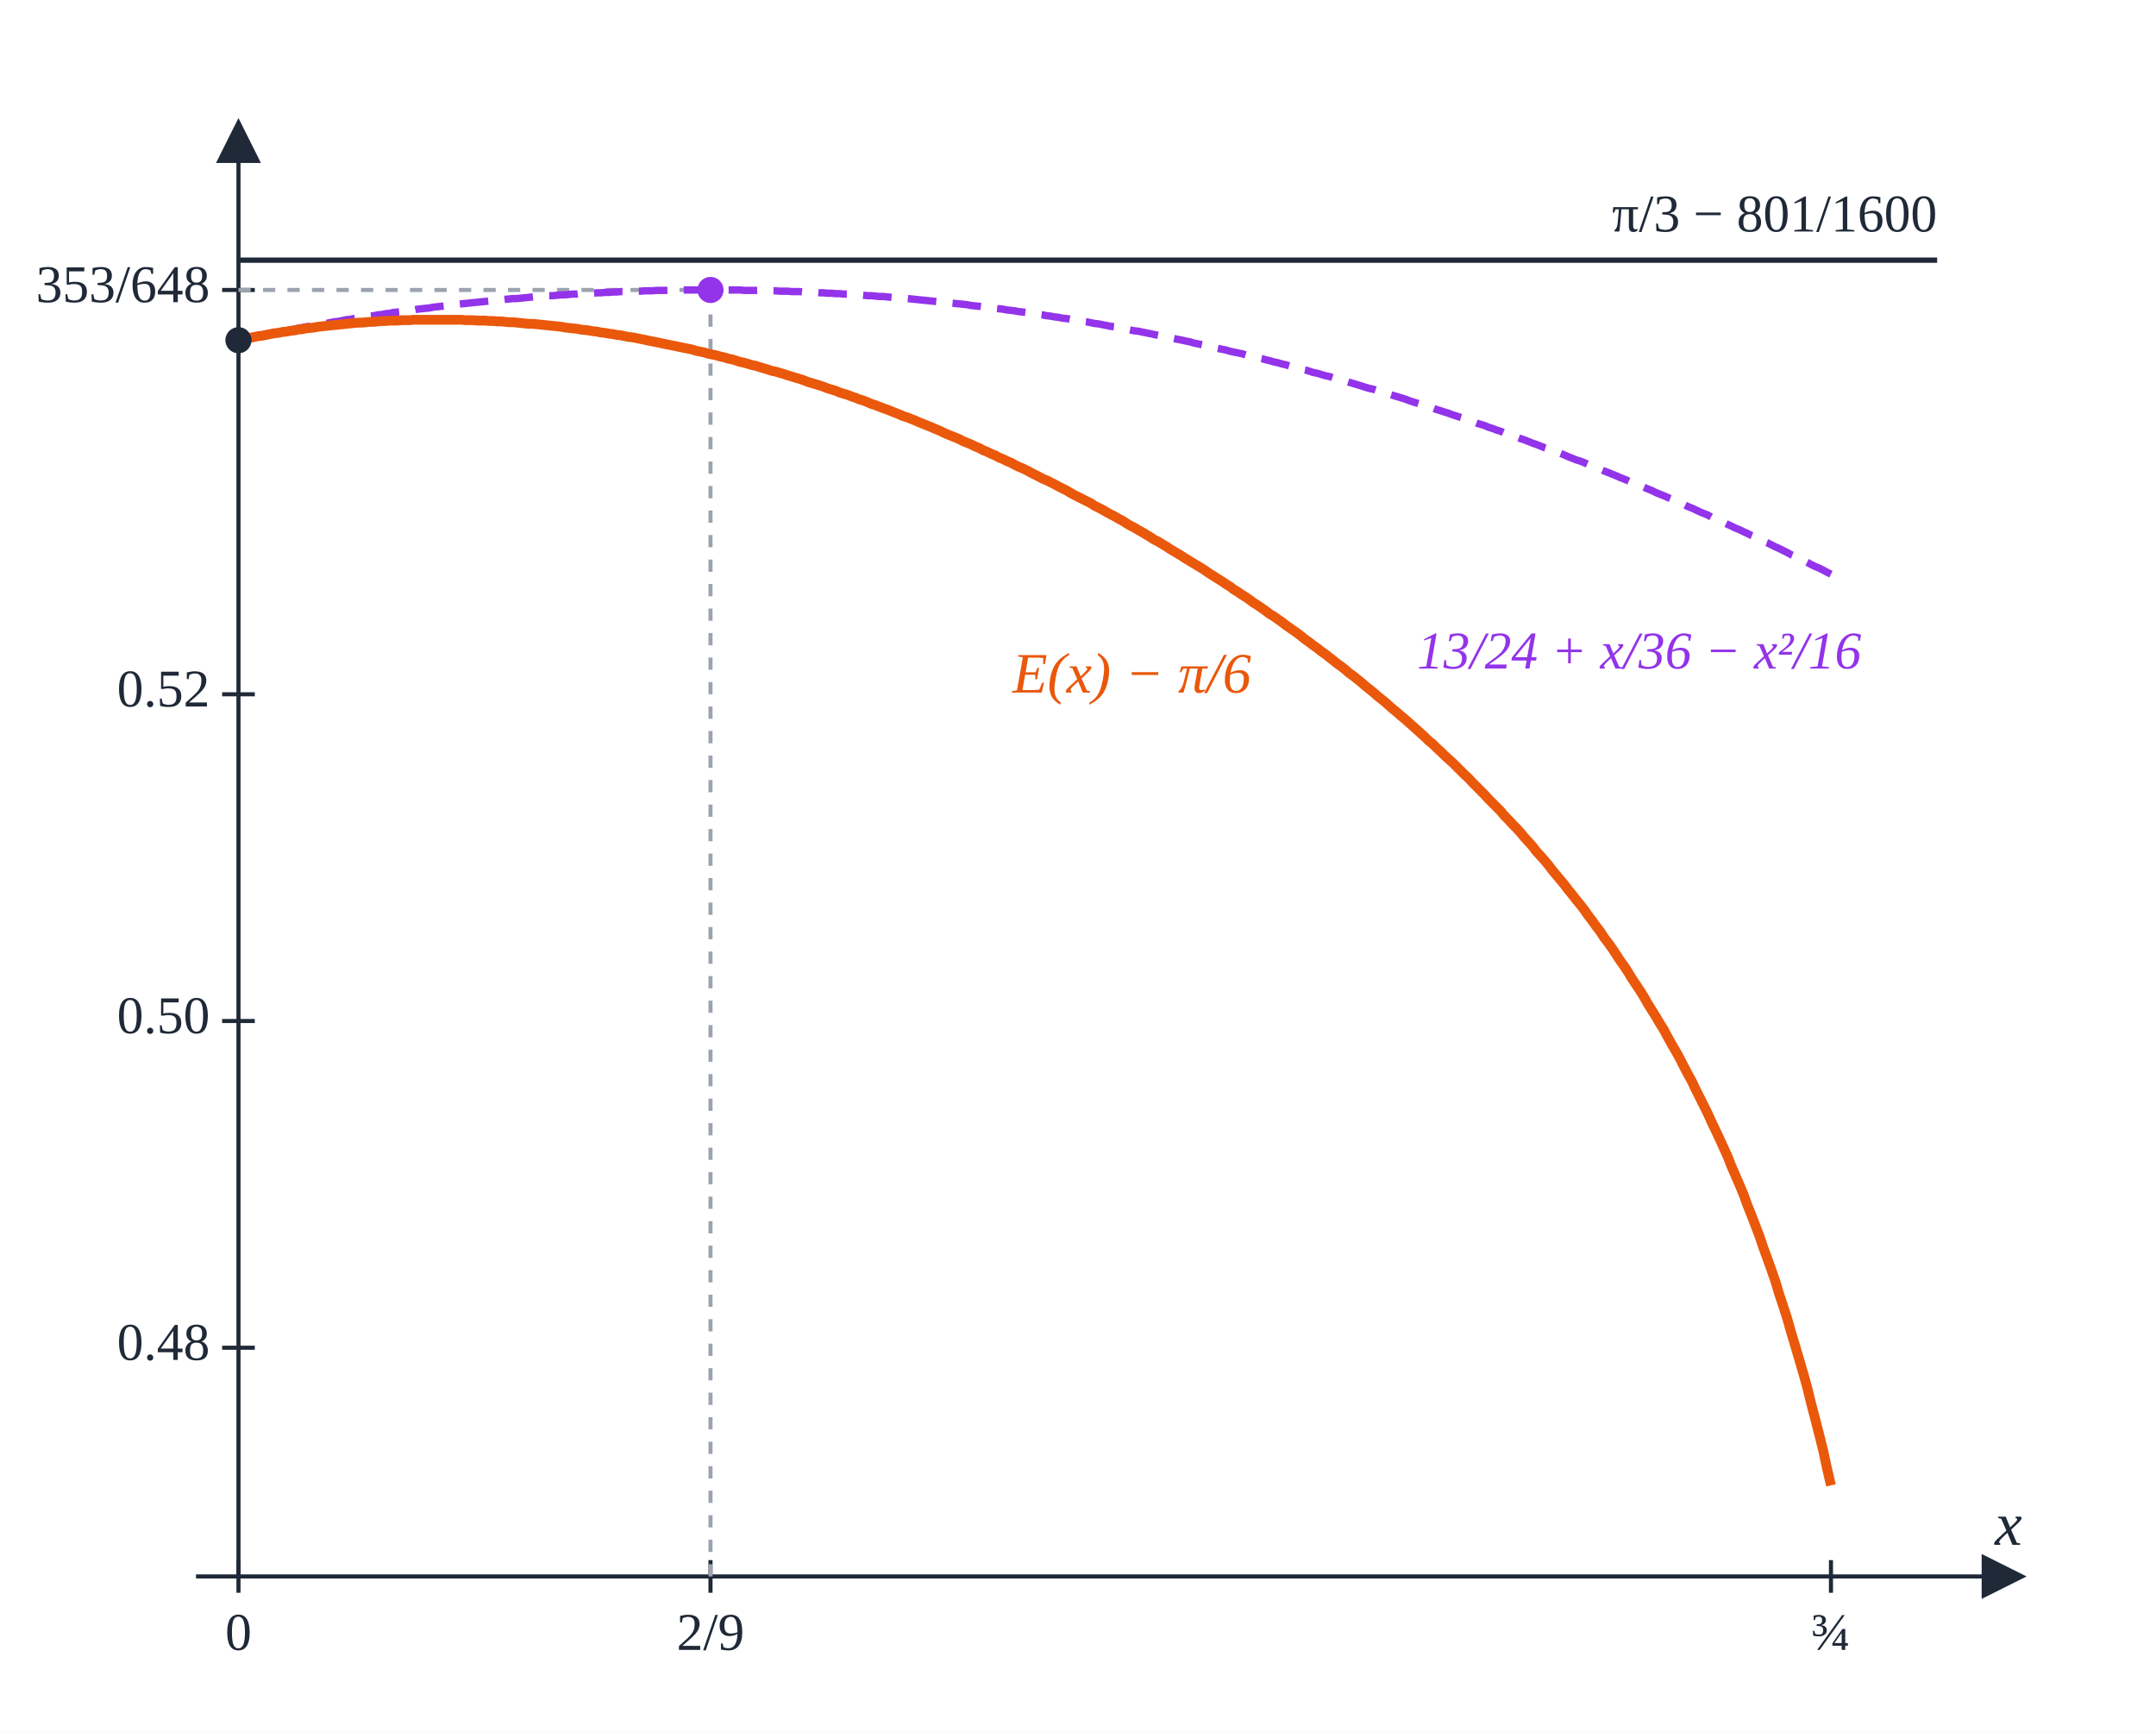
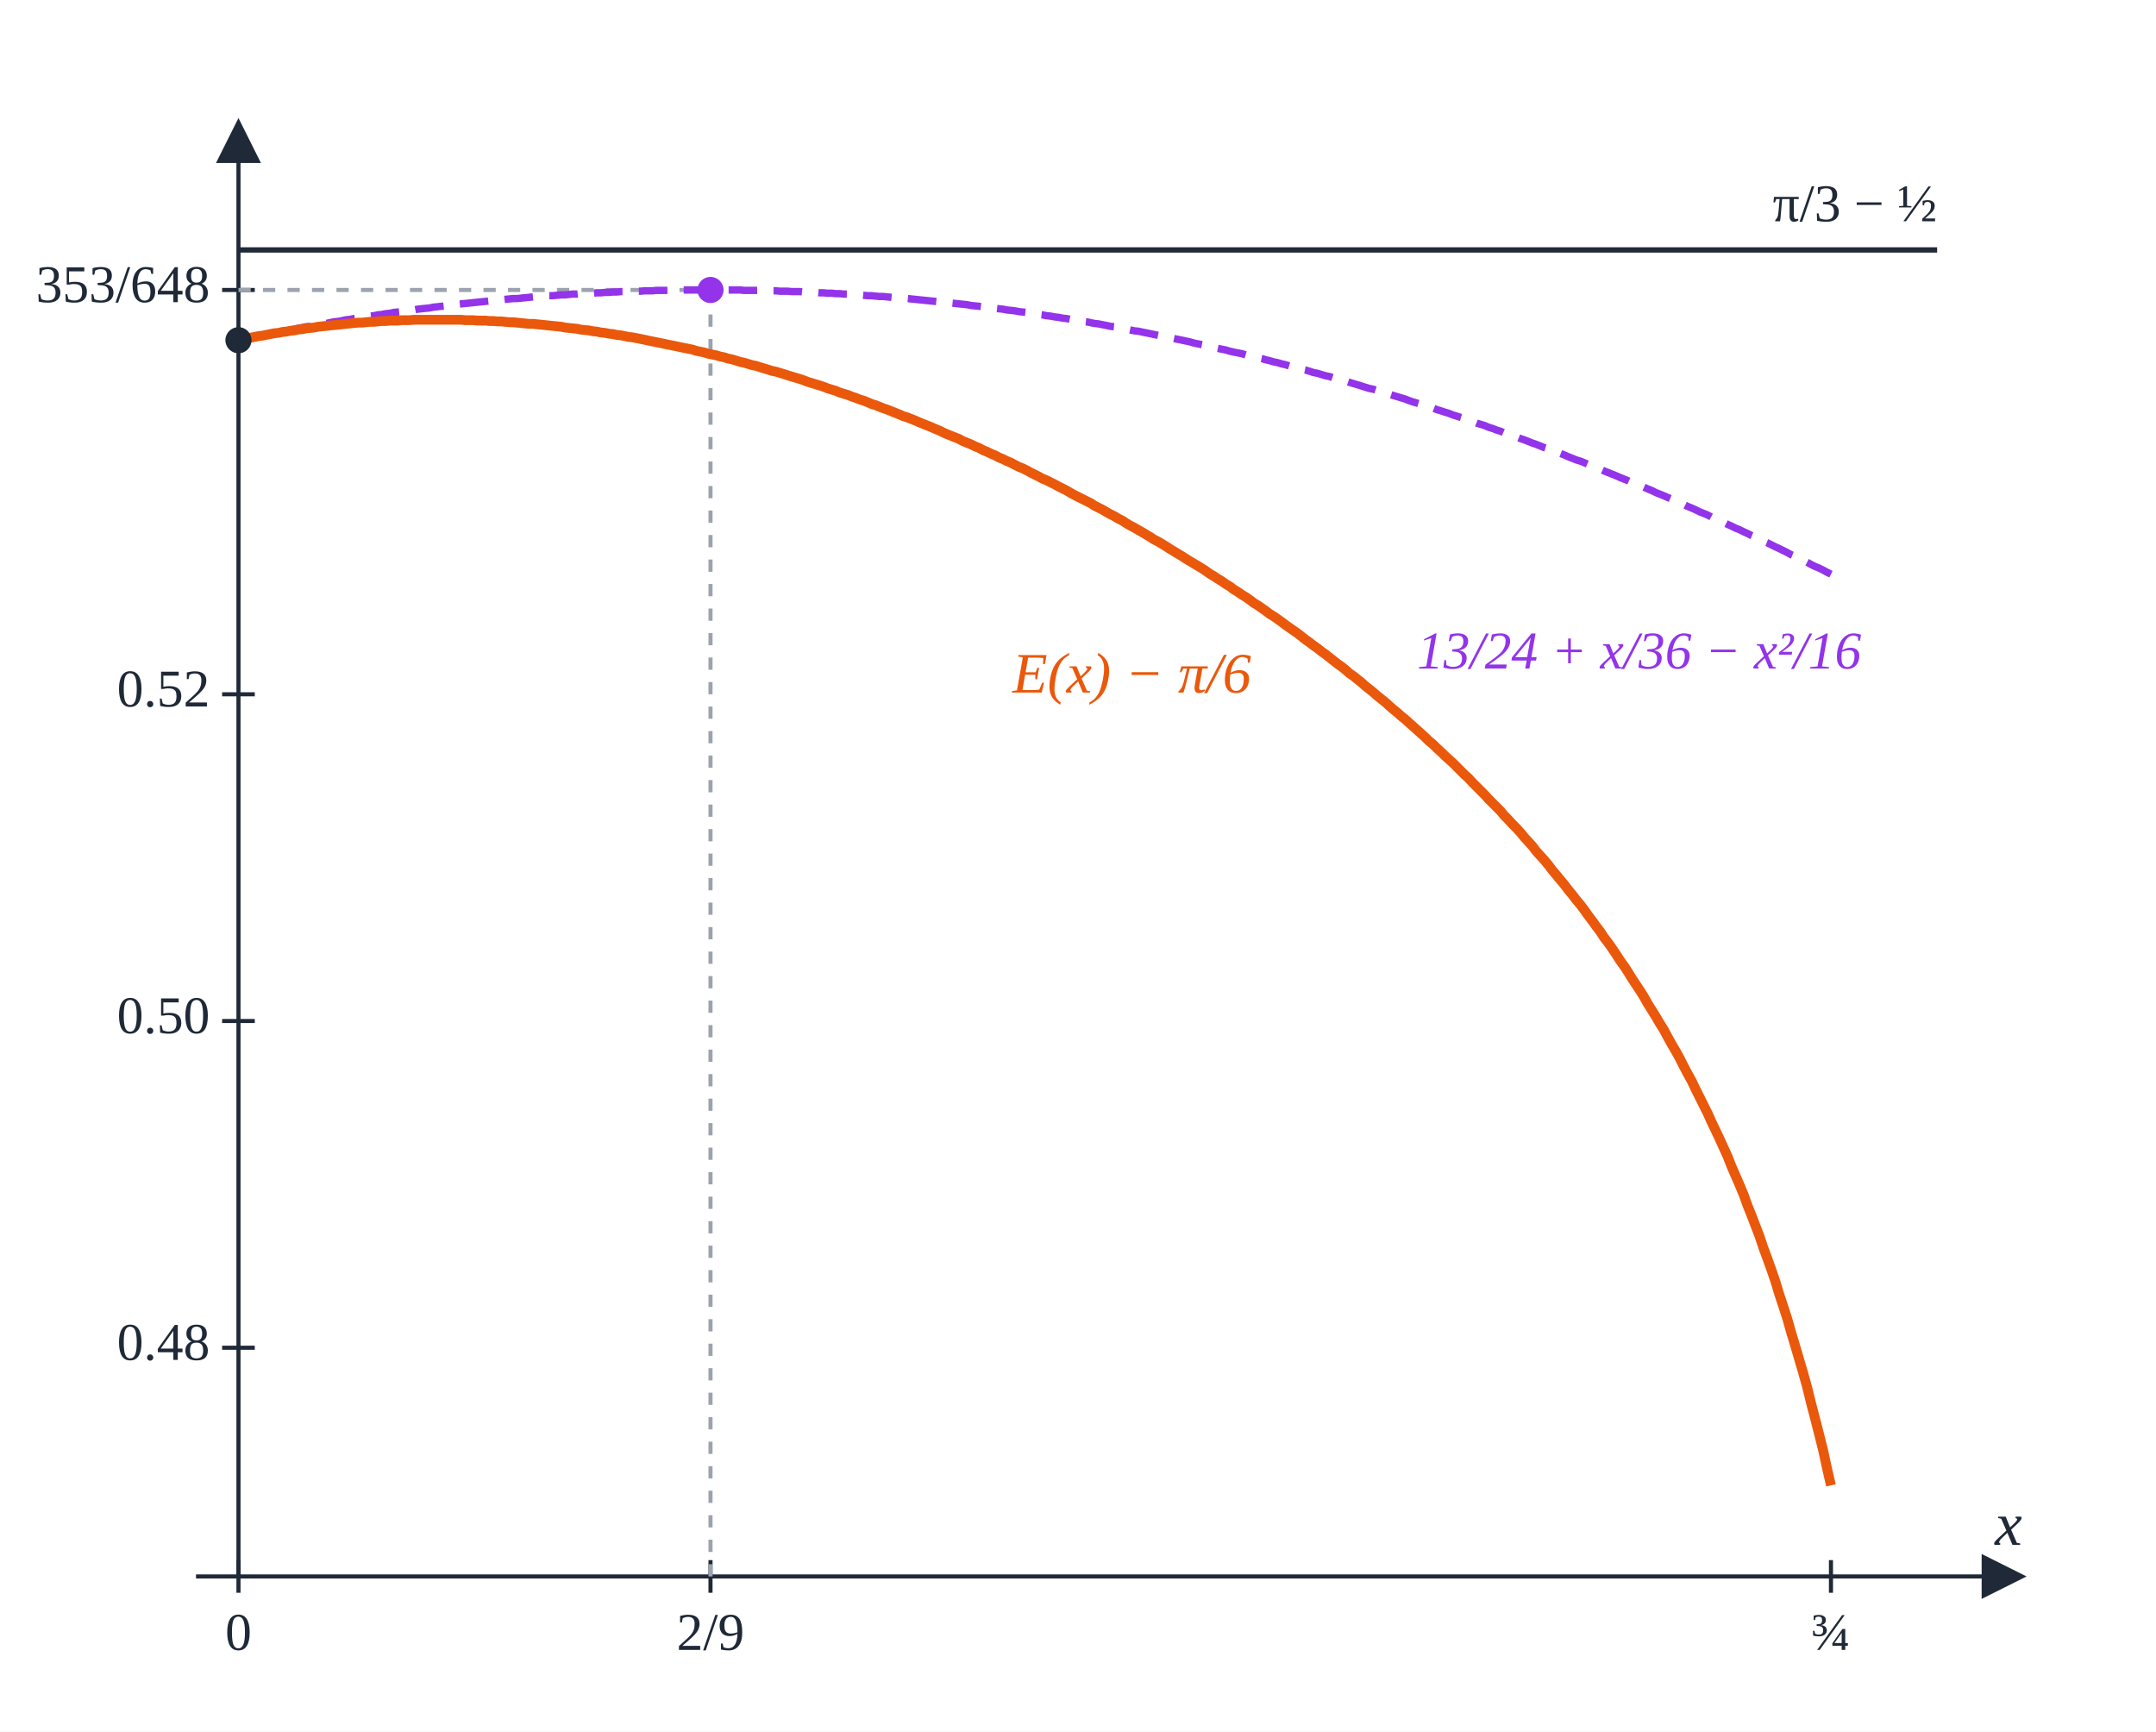
- <svg xmlns="http://www.w3.org/2000/svg" width="528" height="424" viewBox="0 0 528 424" role="img" aria-label="The envelope minus pi/6 on [0, 3/4] below the parabola 13/24 + x/36 - x squared/16, which has the same value and slope at 0 and is highest, at 353/648, at x = 2/9; the level pi/3 - 801/1600 lies above both">
+ <svg xmlns="http://www.w3.org/2000/svg" width="528" height="424" viewBox="0 0 528 424" role="img" aria-label="The envelope minus pi/6 on [0, 3/4] below the parabola 13/24 + x/36 - x squared/16, which has the same value and slope at 0 and is highest, at 353/648, at x = 2/9; the level pi/3 - 1/2 lies above both">
  <defs>
    <marker id="arrow" viewBox="0 0 10 10" refX="9" refY="5" markerUnits="userSpaceOnUse" markerWidth="11" markerHeight="11" orient="auto-start-reverse">
      <path d="M 0 0 L 10 5 L 0 10 z" fill="#1f2937" />
    </marker>
  </defs>
  <rect width="100%" height="100%" fill="#ffffff" />
  <line x1="48.0" y1="386.0" x2="495.2" y2="386.0" stroke="#1f2937" stroke-width="1" marker-end="url(#arrow)" />
  <line x1="58.4" y1="390.0" x2="58.4" y2="382.0" stroke="#1f2937" stroke-width="1" />
  <text x="58.4" y="401.0" font-size="13" font-family="Georgia, 'Times New Roman', serif" fill="#1f2937" text-anchor="middle" dominant-baseline="middle">0</text>
  <line x1="448.4" y1="390.0" x2="448.4" y2="382.0" stroke="#1f2937" stroke-width="1" />
  <text x="448.4" y="401.0" font-size="13" font-family="Georgia, 'Times New Roman', serif" fill="#1f2937" text-anchor="middle" dominant-baseline="middle">¾</text>
  <text x="495.2" y="374.0" font-size="15" font-family="Georgia, 'Times New Roman', serif" fill="#1f2937" text-anchor="end" dominant-baseline="middle" font-style="italic">x</text>
  <line x1="174.0" y1="390.0" x2="174.0" y2="382.0" stroke="#1f2937" stroke-width="1" />
  <text x="174.0" y="401.0" font-size="13" font-family="Georgia, 'Times New Roman', serif" fill="#1f2937" text-anchor="middle" dominant-baseline="middle">2/9</text>
  <line x1="58.4" y1="386.0" x2="58.4" y2="30.0" stroke="#1f2937" stroke-width="1" marker-end="url(#arrow)" />
  <line x1="54.4" y1="330.0" x2="62.4" y2="330.0" stroke="#1f2937" stroke-width="1" />
  <text x="51.4" y="330.0" font-size="13" font-family="Georgia, 'Times New Roman', serif" fill="#1f2937" text-anchor="end" dominant-baseline="middle">0.48</text>
  <line x1="54.4" y1="250.0" x2="62.4" y2="250.0" stroke="#1f2937" stroke-width="1" />
  <text x="51.4" y="250.0" font-size="13" font-family="Georgia, 'Times New Roman', serif" fill="#1f2937" text-anchor="end" dominant-baseline="middle">0.50</text>
  <line x1="54.4" y1="170.0" x2="62.4" y2="170.0" stroke="#1f2937" stroke-width="1" />
  <text x="51.4" y="170.0" font-size="13" font-family="Georgia, 'Times New Roman', serif" fill="#1f2937" text-anchor="end" dominant-baseline="middle">0.52</text>
  <line x1="54.4" y1="71.0" x2="62.4" y2="71.0" stroke="#1f2937" stroke-width="1" />
  <text x="51.4" y="71.0" font-size="13" font-family="Georgia, 'Times New Roman', serif" fill="#1f2937" text-anchor="end" dominant-baseline="middle">353/648</text>
-   <line x1="58.4" y1="63.7" x2="474.4" y2="63.7" stroke="#1f2937" stroke-width="1.3" />
-   <text x="474.4" y="53.7" font-size="13" font-family="Georgia, 'Times New Roman', serif" fill="#1f2937" text-anchor="end" dominant-baseline="middle">π/3 − 801/1600</text>
+   <line x1="58.4" y1="61.2" x2="474.4" y2="61.2" stroke="#1f2937" stroke-width="1.3" />
+   <text x="474.4" y="51.2" font-size="13" font-family="Georgia, 'Times New Roman', serif" fill="#1f2937" text-anchor="end" dominant-baseline="middle">π/3 − ½</text>
  <line x1="58.4" y1="71.0" x2="174.0" y2="71.0" stroke="#9ca3af" stroke-width="1" stroke-dasharray="3 3" />
  <line x1="174.0" y1="386.0" x2="174.0" y2="71.0" stroke="#9ca3af" stroke-width="1" stroke-dasharray="3 3" />
  <polyline points="58.4,83.3 59.4,83.1 60.4,82.9 61.3,82.7 62.3,82.5 63.3,82.3 64.2,82.1 65.2,81.9 66.2,81.7 67.2,81.5 68.2,81.3 69.1,81.1 70.1,81.0 71.1,80.8 72.1,80.6 73.0,80.4 74.0,80.2 75.0,80.0 76.0,79.9 76.9,79.7 77.9,79.5 78.9,79.3 79.9,79.2 80.8,79.0 81.8,78.8 82.8,78.7 83.8,78.5 84.7,78.3 85.7,78.2 86.7,78.0 87.7,77.9 88.6,77.7 89.6,77.6 90.6,77.4 91.6,77.3 92.5,77.1 93.5,77.0 94.5,76.8 95.5,76.7 96.4,76.5 97.4,76.4 98.4,76.3 99.4,76.1 100.3,76.0 101.3,75.9 102.3,75.7 103.2,75.6 104.2,75.5 105.2,75.4 106.2,75.2 107.2,75.1 108.1,75.0 109.1,74.9 110.1,74.8 111.1,74.6 112.0,74.5 113.0,74.4 114.0,74.3 115.0,74.2 115.9,74.1 116.9,74.0 117.9,73.9 118.9,73.8 119.8,73.7 120.8,73.6 121.8,73.5 122.8,73.4 123.7,73.3 124.7,73.2 125.7,73.1 126.7,73.1 127.6,73.0 128.6,72.9 129.6,72.8 130.6,72.7 131.5,72.7 132.5,72.6 133.5,72.5 134.4,72.4 135.4,72.4 136.4,72.3 137.4,72.2 138.4,72.2 139.3,72.1 140.3,72.0 141.3,72.0 142.2,71.9 143.2,71.9 144.2,71.8 145.2,71.8 146.2,71.7 147.1,71.7 148.1,71.6 149.1,71.6 150.1,71.5 151.0,71.5 152.0,71.4 153.0,71.4 153.9,71.4 154.9,71.3 155.9,71.3 156.9,71.3 157.9,71.2 158.8,71.2 159.8,71.2 160.8,71.1 161.8,71.1 162.7,71.1 163.7,71.1 164.7,71.1 165.7,71.1 166.6,71.0 167.6,71.0 168.6,71.0 169.6,71.0 170.5,71.0 171.5,71.0 172.5,71.0 173.4,71.0 174.4,71.0 175.4,71.0 176.4,71.0 177.4,71.0 178.3,71.0 179.3,71.0 180.3,71.0 181.2,71.0 182.2,71.1 183.2,71.1 184.2,71.1 185.2,71.1 186.1,71.1 187.1,71.1 188.1,71.2 189.0,71.2 190.0,71.2 191.0,71.3 192.0,71.3 192.9,71.3 193.9,71.4 194.9,71.4 195.9,71.4 196.8,71.5 197.8,71.5 198.8,71.6 199.8,71.6 200.8,71.7 201.7,71.7 202.7,71.8 203.7,71.8 204.7,71.9 205.6,71.9 206.6,72.0 207.6,72.0 208.6,72.1 209.5,72.2 210.5,72.2 211.5,72.3 212.5,72.4 213.4,72.4 214.4,72.5 215.4,72.6 216.4,72.6 217.3,72.7 218.3,72.8 219.3,72.9 220.3,73.0 221.2,73.1 222.2,73.1 223.2,73.2 224.2,73.3 225.1,73.4 226.1,73.5 227.1,73.6 228.1,73.7 229.0,73.8 230.0,73.9 231.0,74.0 231.9,74.1 232.9,74.2 233.9,74.3 234.9,74.4 235.8,74.5 236.8,74.6 237.8,74.8 238.8,74.9 239.8,75.0 240.7,75.1 241.7,75.2 242.7,75.4 243.7,75.5 244.6,75.6 245.6,75.7 246.6,75.9 247.6,76.0 248.5,76.1 249.5,76.3 250.5,76.4 251.5,76.5 252.4,76.7 253.4,76.8 254.4,77.0 255.3,77.1 256.3,77.3 257.3,77.4 258.3,77.6 259.2,77.7 260.2,77.9 261.2,78.0 262.2,78.2 263.1,78.3 264.1,78.5 265.1,78.7 266.1,78.8 267.1,79.0 268.0,79.2 269.0,79.3 270.0,79.5 271.0,79.7 271.9,79.9 272.9,80.0 273.9,80.2 274.9,80.4 275.8,80.6 276.8,80.8 277.8,81.0 278.8,81.1 279.7,81.3 280.7,81.5 281.7,81.7 282.6,81.9 283.6,82.1 284.6,82.3 285.6,82.5 286.5,82.7 287.5,82.9 288.5,83.1 289.5,83.3 290.4,83.5 291.4,83.7 292.4,84.0 293.4,84.2 294.4,84.4 295.3,84.6 296.3,84.8 297.3,85.0 298.2,85.3 299.2,85.5 300.2,85.7 301.2,86.0 302.1,86.2 303.1,86.4 304.1,86.6 305.1,86.9 306.1,87.1 307.0,87.4 308.0,87.6 309.0,87.8 310.0,88.1 310.9,88.3 311.9,88.6 312.9,88.8 313.9,89.1 314.8,89.3 315.8,89.6 316.8,89.8 317.8,90.1 318.7,90.4 319.7,90.6 320.7,90.9 321.6,91.2 322.6,91.4 323.6,91.7 324.6,92.0 325.6,92.2 326.5,92.5 327.5,92.8 328.5,93.1 329.5,93.3 330.4,93.6 331.4,93.9 332.4,94.2 333.4,94.5 334.3,94.8 335.3,95.1 336.3,95.3 337.2,95.6 338.2,95.9 339.2,96.2 340.2,96.5 341.1,96.8 342.1,97.1 343.1,97.4 344.1,97.7 345.1,98.1 346.0,98.4 347.0,98.7 348.0,99.0 349.0,99.3 349.9,99.6 350.9,99.9 351.9,100.3 352.9,100.6 353.8,100.9 354.8,101.2 355.8,101.6 356.8,101.9 357.7,102.2 358.7,102.5 359.7,102.9 360.6,103.2 361.6,103.6 362.6,103.9 363.6,104.2 364.5,104.6 365.5,104.9 366.5,105.3 367.5,105.6 368.4,106.0 369.4,106.3 370.4,106.7 371.4,107.0 372.4,107.4 373.3,107.7 374.3,108.1 375.3,108.5 376.2,108.8 377.2,109.2 378.2,109.6 379.2,109.9 380.1,110.3 381.1,110.7 382.1,111.0 383.1,111.4 384.0,111.8 385.0,112.2 386.0,112.6 387.0,112.9 388.0,113.3 388.9,113.7 389.9,114.1 390.9,114.5 391.9,114.9 392.8,115.3 393.8,115.7 394.8,116.1 395.8,116.5 396.7,116.9 397.7,117.3 398.7,117.7 399.6,118.1 400.6,118.5 401.6,118.9 402.6,119.3 403.5,119.7 404.5,120.1 405.5,120.6 406.5,121.0 407.5,121.4 408.4,121.8 409.4,122.2 410.4,122.7 411.4,123.1 412.3,123.5 413.3,124.0 414.3,124.4 415.2,124.8 416.2,125.3 417.2,125.7 418.2,126.1 419.1,126.6 420.1,127.0 421.1,127.5 422.1,127.9 423.1,128.4 424.0,128.8 425.0,129.3 426.0,129.7 427.0,130.2 427.9,130.6 428.9,131.1 429.9,131.5 430.9,132.0 431.8,132.5 432.8,132.9 433.8,133.4 434.8,133.9 435.7,134.3 436.7,134.8 437.7,135.3 438.6,135.8 439.6,136.2 440.6,136.7 441.6,137.2 442.6,137.7 443.5,138.2 444.5,138.7 445.5,139.1 446.5,139.6 447.4,140.1 448.4,140.6" fill="none" stroke="#9333ea" stroke-width="1.8" stroke-linejoin="round" stroke-dasharray="7 4" />
  <polyline points="58.4,83.3 59.4,83.1 60.4,82.9 61.3,82.7 62.3,82.5 63.3,82.3 64.2,82.2 65.2,82.0 66.2,81.8 67.2,81.6 68.2,81.5 69.1,81.3 70.1,81.2 71.1,81.0 72.1,80.9 73.0,80.7 74.0,80.6 75.0,80.4 76.0,80.3 76.9,80.2 77.9,80.0 78.9,79.9 79.9,79.8 80.8,79.7 81.8,79.6 82.8,79.5 83.8,79.4 84.7,79.3 85.7,79.2 86.7,79.1 87.7,79.0 88.6,79.0 89.6,78.9 90.6,78.8 91.6,78.8 92.5,78.7 93.5,78.6 94.5,78.6 95.5,78.5 96.4,78.5 97.4,78.5 98.4,78.4 99.4,78.4 100.3,78.4 101.3,78.3 102.3,78.3 103.2,78.3 104.2,78.3 105.2,78.3 106.2,78.3 107.2,78.3 108.1,78.3 109.1,78.3 110.1,78.3 111.1,78.3 112.0,78.3 113.0,78.3 114.0,78.4 115.0,78.4 115.9,78.4 116.9,78.5 117.9,78.5 118.9,78.5 119.8,78.6 120.8,78.6 121.8,78.7 122.8,78.7 123.7,78.8 124.7,78.9 125.7,78.9 126.7,79.0 127.6,79.1 128.6,79.2 129.6,79.3 130.6,79.3 131.5,79.4 132.5,79.5 133.5,79.6 134.4,79.7 135.4,79.8 136.4,79.9 137.4,80.0 138.4,80.2 139.3,80.3 140.3,80.4 141.3,80.5 142.2,80.7 143.2,80.8 144.2,80.9 145.2,81.1 146.2,81.2 147.1,81.4 148.1,81.5 149.1,81.7 150.1,81.8 151.0,82.0 152.0,82.1 153.0,82.3 153.9,82.5 154.9,82.6 155.9,82.8 156.9,83.0 157.9,83.2 158.8,83.4 159.8,83.6 160.8,83.8 161.8,84.0 162.7,84.2 163.7,84.4 164.7,84.6 165.7,84.8 166.6,85.0 167.6,85.2 168.6,85.4 169.6,85.6 170.5,85.9 171.5,86.1 172.5,86.3 173.4,86.6 174.4,86.8 175.4,87.0 176.4,87.3 177.4,87.5 178.3,87.8 179.3,88.0 180.3,88.3 181.2,88.6 182.2,88.8 183.2,89.1 184.2,89.4 185.2,89.6 186.1,89.9 187.1,90.2 188.1,90.5 189.0,90.8 190.0,91.0 191.0,91.3 192.0,91.6 192.9,91.9 193.9,92.2 194.9,92.5 195.9,92.8 196.8,93.1 197.8,93.5 198.8,93.8 199.8,94.1 200.8,94.4 201.7,94.7 202.7,95.1 203.7,95.4 204.7,95.7 205.6,96.1 206.6,96.4 207.6,96.7 208.6,97.1 209.5,97.4 210.5,97.8 211.5,98.1 212.5,98.5 213.4,98.9 214.4,99.2 215.4,99.6 216.4,100.0 217.3,100.3 218.3,100.7 219.3,101.1 220.3,101.5 221.2,101.9 222.2,102.2 223.2,102.6 224.2,103.0 225.1,103.4 226.1,103.8 227.1,104.2 228.1,104.6 229.0,105.0 230.0,105.4 231.0,105.9 231.9,106.3 232.9,106.7 233.9,107.1 234.9,107.5 235.8,108.0 236.8,108.4 237.8,108.8 238.8,109.3 239.8,109.7 240.7,110.2 241.7,110.6 242.7,111.1 243.7,111.5 244.6,112.0 245.6,112.4 246.6,112.9 247.6,113.3 248.5,113.8 249.5,114.3 250.5,114.7 251.5,115.2 252.4,115.7 253.4,116.2 254.4,116.7 255.3,117.2 256.3,117.6 257.3,118.1 258.3,118.6 259.2,119.1 260.2,119.6 261.2,120.1 262.2,120.7 263.1,121.2 264.1,121.7 265.1,122.2 266.1,122.7 267.1,123.2 268.0,123.8 269.0,124.3 270.0,124.8 271.0,125.4 271.9,125.9 272.9,126.4 273.9,127.0 274.9,127.5 275.8,128.1 276.8,128.7 277.8,129.2 278.8,129.8 279.7,130.3 280.7,130.9 281.7,131.5 282.6,132.1 283.6,132.6 284.6,133.2 285.6,133.8 286.5,134.4 287.5,135.0 288.5,135.6 289.5,136.2 290.4,136.8 291.4,137.4 292.4,138.0 293.4,138.6 294.4,139.2 295.3,139.8 296.3,140.5 297.3,141.1 298.2,141.7 299.2,142.3 300.2,143.0 301.2,143.6 302.1,144.3 303.1,144.9 304.1,145.6 305.1,146.2 306.1,146.9 307.0,147.6 308.0,148.2 309.0,148.9 310.0,149.6 310.9,150.3 311.9,150.9 312.9,151.6 313.9,152.3 314.8,153.0 315.8,153.7 316.8,154.4 317.8,155.1 318.7,155.8 319.7,156.6 320.7,157.3 321.6,158.0 322.6,158.7 323.6,159.5 324.6,160.2 325.6,161.0 326.5,161.7 327.5,162.5 328.5,163.2 329.5,164.0 330.4,164.8 331.4,165.5 332.4,166.3 333.4,167.1 334.3,167.9 335.3,168.7 336.3,169.5 337.2,170.3 338.2,171.1 339.2,171.9 340.2,172.8 341.1,173.6 342.1,174.4 343.1,175.3 344.1,176.1 345.1,177.0 346.0,177.8 347.0,178.7 348.0,179.6 349.0,180.5 349.9,181.4 350.9,182.2 351.9,183.2 352.9,184.1 353.8,185.0 354.8,185.9 355.8,186.8 356.8,187.8 357.7,188.7 358.7,189.7 359.7,190.6 360.6,191.6 361.6,192.6 362.6,193.6 363.6,194.6 364.5,195.6 365.5,196.6 366.5,197.6 367.5,198.6 368.4,199.7 369.4,200.7 370.4,201.8 371.4,202.8 372.4,203.9 373.3,205.0 374.3,206.1 375.3,207.2 376.2,208.4 377.2,209.5 378.2,210.6 379.2,211.8 380.1,213.0 381.1,214.2 382.1,215.4 383.1,216.6 384.0,217.8 385.0,219.0 386.0,220.3 387.0,221.5 388.0,222.8 388.9,224.1 389.9,225.4 390.9,226.8 391.9,228.1 392.8,229.5 393.8,230.8 394.8,232.2 395.8,233.7 396.7,235.1 397.7,236.5 398.7,238.0 399.6,239.5 400.6,241.0 401.6,242.5 402.6,244.1 403.5,245.7 404.5,247.3 405.5,248.9 406.5,250.6 407.5,252.2 408.4,253.9 409.4,255.7 410.4,257.4 411.4,259.2 412.3,261.0 413.3,262.9 414.3,264.7 415.2,266.6 416.2,268.6 417.2,270.6 418.2,272.6 419.1,274.6 420.1,276.7 421.1,278.8 422.1,281.0 423.1,283.2 424.0,285.5 425.0,287.8 426.0,290.1 427.0,292.5 427.9,295.0 428.9,297.5 429.9,300.1 430.9,302.7 431.8,305.4 432.8,308.1 433.8,310.9 434.8,313.8 435.7,316.8 436.7,319.8 437.7,322.9 438.6,326.1 439.6,329.4 440.6,332.8 441.6,336.2 442.6,339.8 443.5,343.5 444.5,347.3 445.5,351.2 446.5,355.2 447.4,359.4 448.4,363.7" fill="none" stroke="#ea580c" stroke-width="2.4" stroke-linejoin="round" />
  <circle cx="174.0" cy="71.0" r="3.2" fill="#9333ea" />
  <circle cx="58.4" cy="83.3" r="3.2" fill="#1f2937" />
  <text x="347.0" y="160.0" font-size="13" font-family="Georgia, 'Times New Roman', serif" fill="#9333ea" text-anchor="start" dominant-baseline="middle" font-style="italic">13/24 + x/36 − x²/16</text>
  <text x="306.4" y="165.6" font-size="14" font-family="Georgia, 'Times New Roman', serif" fill="#ea580c" text-anchor="end" dominant-baseline="middle" font-style="italic">E(x) − π/6</text>
</svg>
